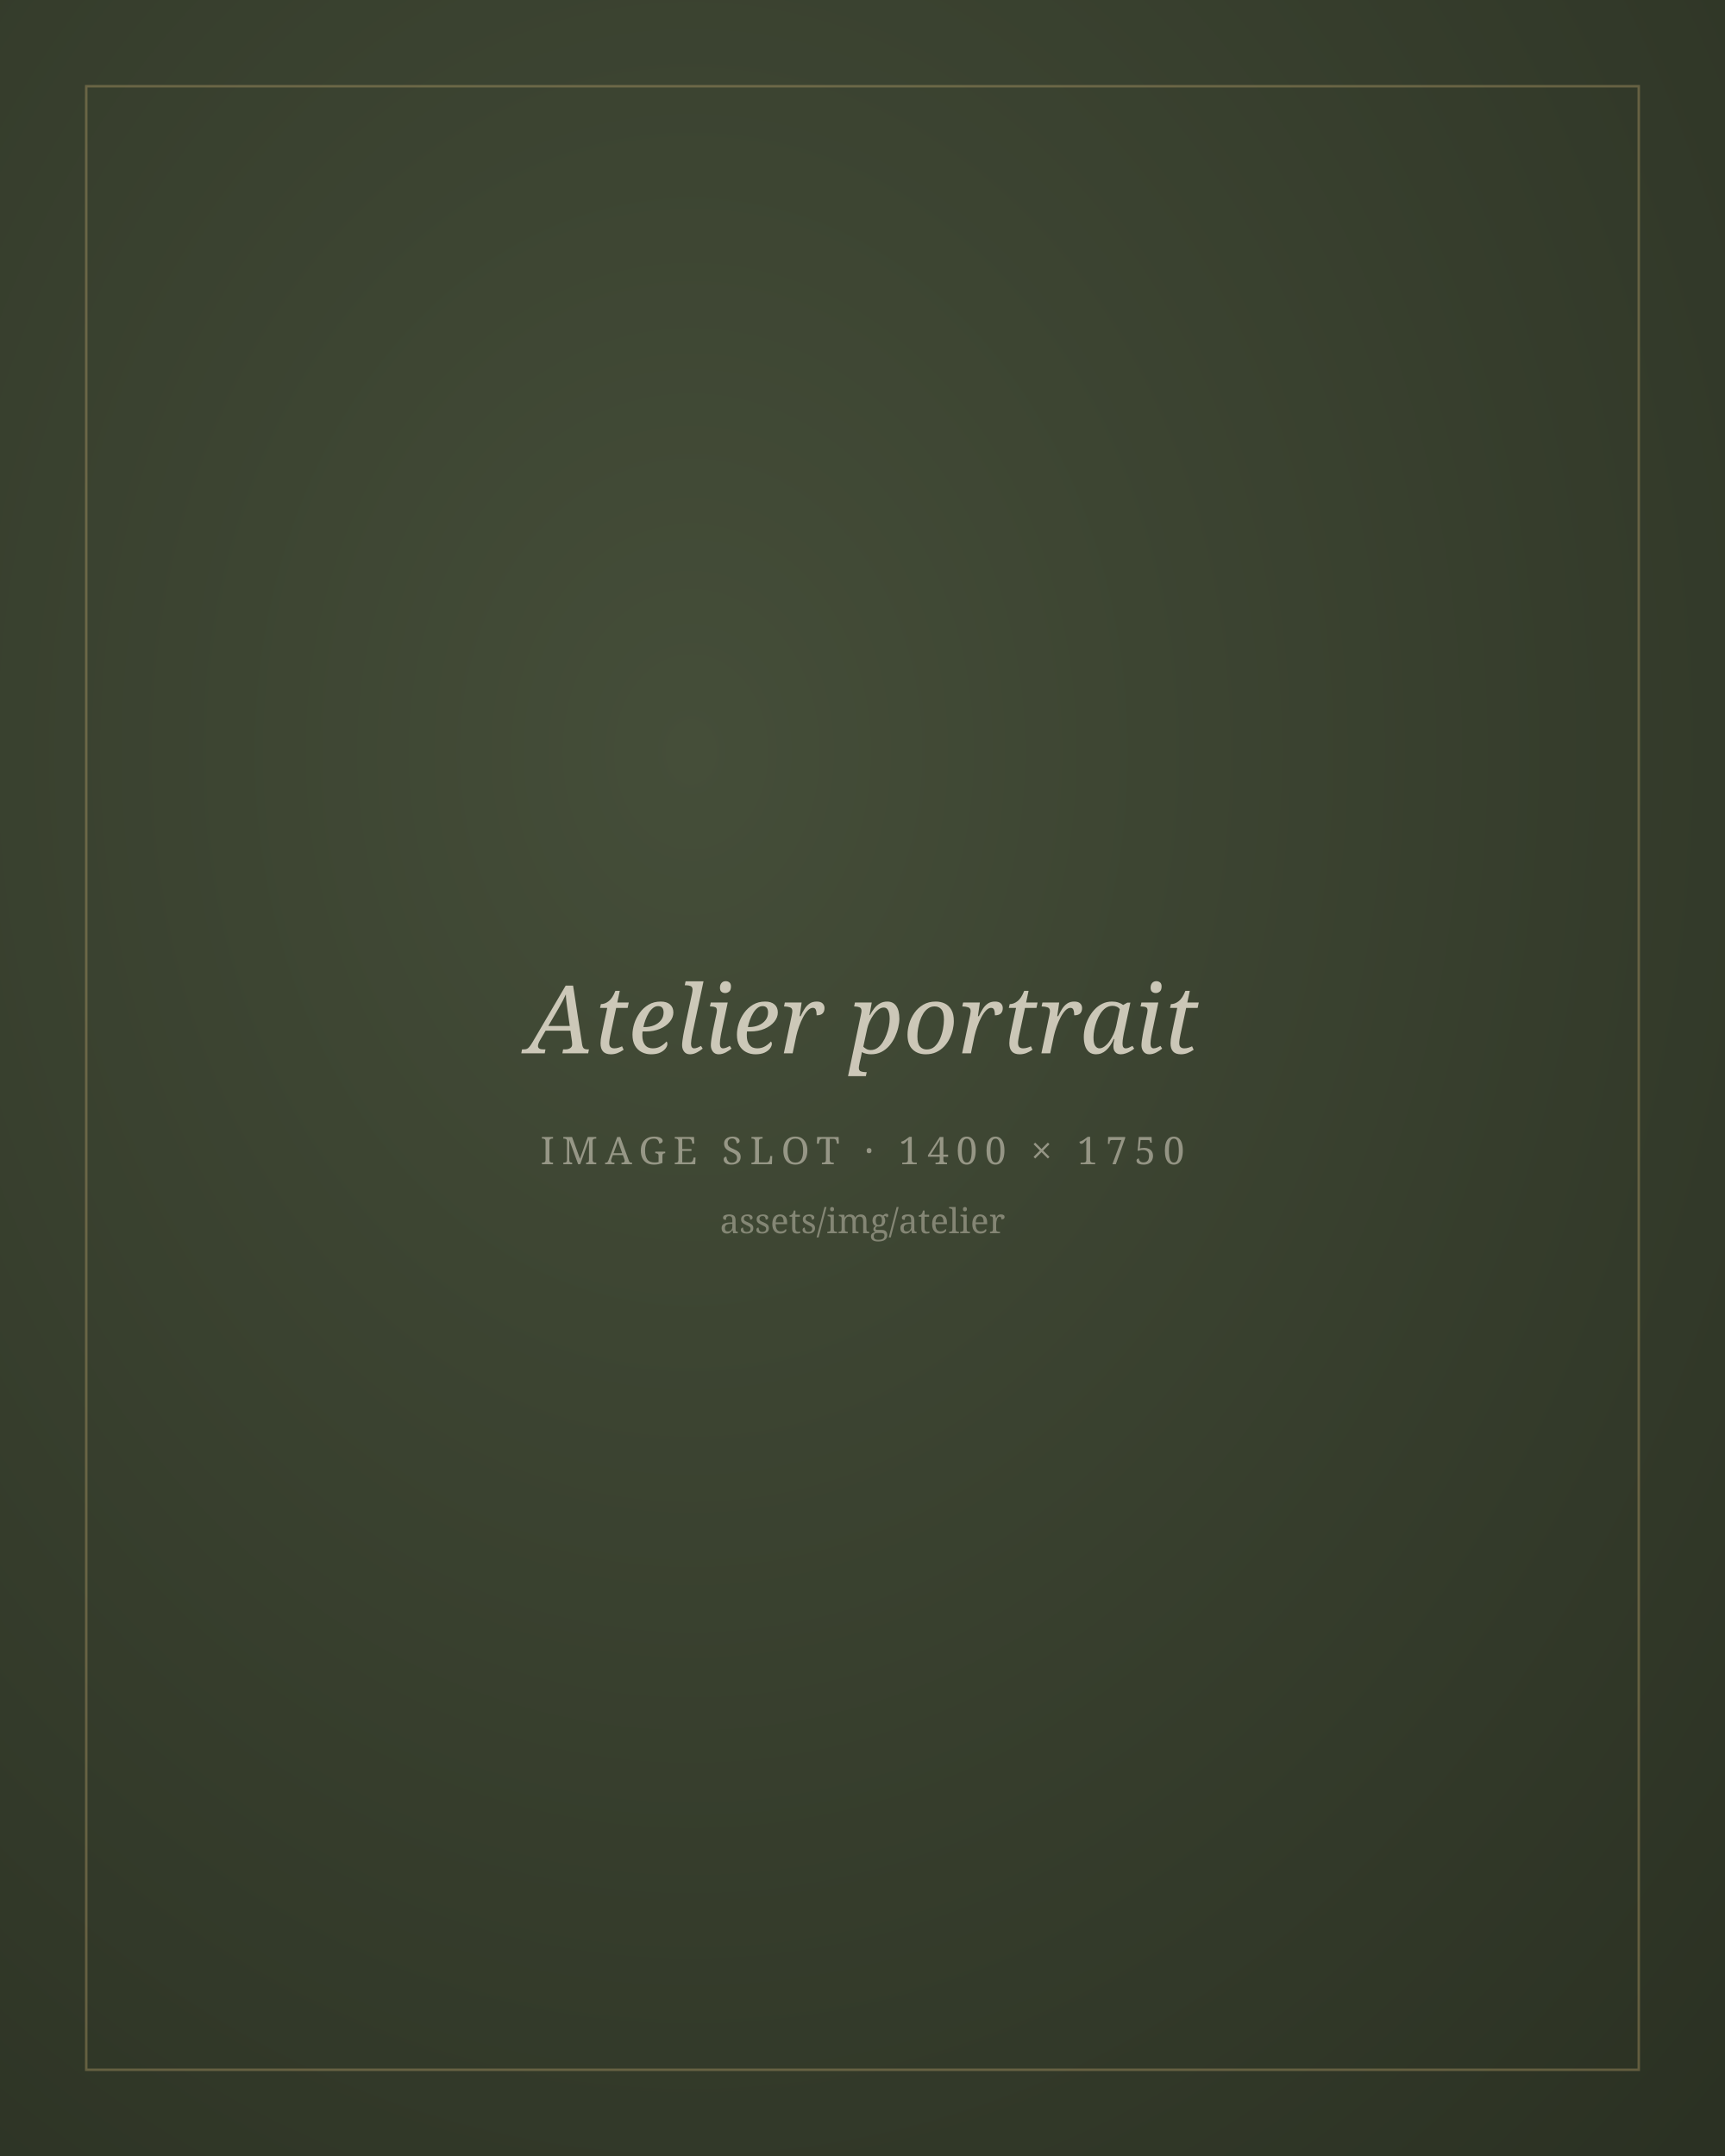
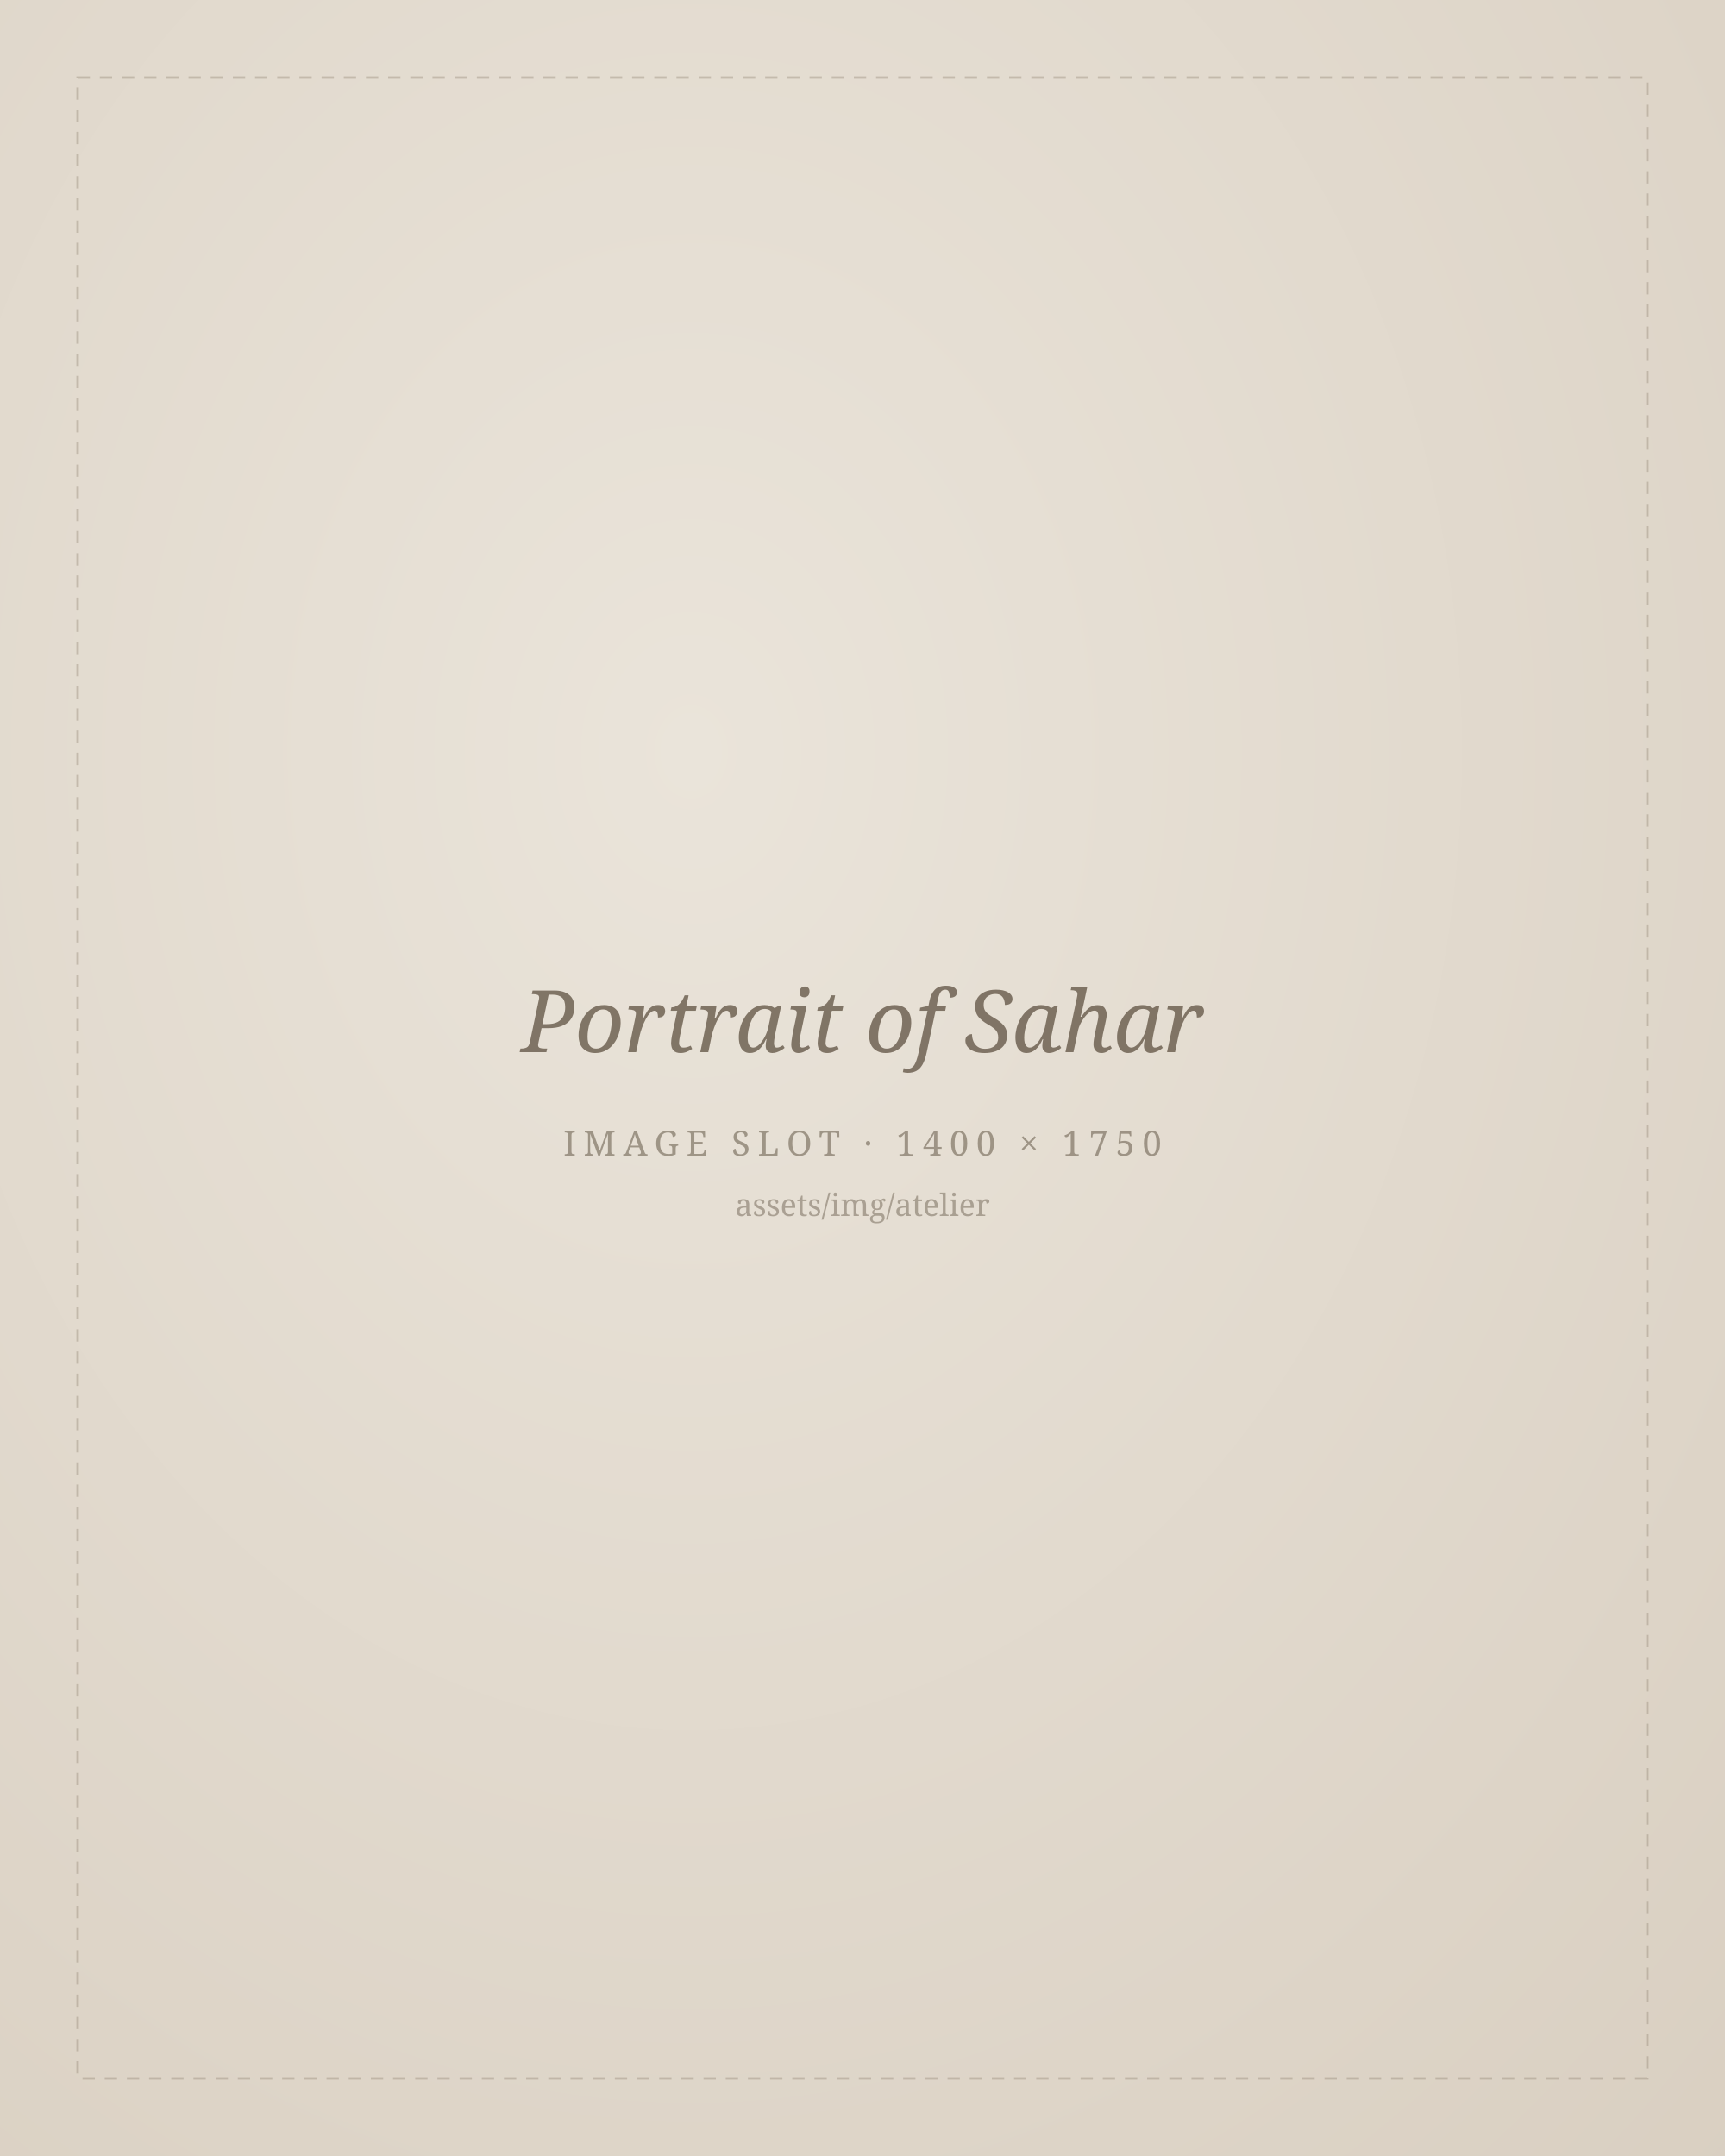
<svg xmlns="http://www.w3.org/2000/svg" viewBox="0 0 1400 1750" width="1400" height="1750">
  <defs>
    <radialGradient id="g" cx="0.4" cy="0.35" r="0.9">
-       <stop offset="0" stop-color="#454e39" />
-       <stop offset="1" stop-color="#2a3022" />
+       <stop offset="0" stop-color="#eae4da" />
+       <stop offset="1" stop-color="#d9cfc1" />
    </radialGradient>
  </defs>
  <rect width="1400" height="1750" fill="url(#g)" />
-   <rect x="70.0" y="70.0" width="1260.0" height="1610.0" fill="none" stroke="#c9ab72" stroke-opacity="0.35" stroke-width="2" />
-   <g font-family="Georgia, serif" text-anchor="middle" fill="#efe7d8">
-     <text x="700.0" y="855.0" font-size="77" font-style="italic" fill-opacity="0.8">Atelier portrait</text>
-     <text x="700.0" y="945" font-size="31" letter-spacing="6" fill-opacity="0.5">IMAGE SLOT · 1400 × 1750</text>
-     <text x="700.0" y="1001" font-size="28" fill-opacity="0.4">assets/img/atelier</text>
+   <rect x="63.0" y="63.0" width="1274.0" height="1624.0" fill="none" stroke="#8b7b6a" stroke-opacity="0.35" stroke-width="2" stroke-dasharray="10 8" />
+   <g font-family="Georgia, serif" text-anchor="middle" fill="#6f6253">
+     <text x="700.0" y="854" font-size="70" font-style="italic" fill-opacity="0.85">Portrait of Sahar</text>
+     <text x="700.0" y="938" font-size="28" letter-spacing="6" fill-opacity="0.6">IMAGE SLOT · 1400 × 1750</text>
+     <text x="700.0" y="987" font-size="25" fill-opacity="0.5">assets/img/atelier</text>
  </g>
</svg>
